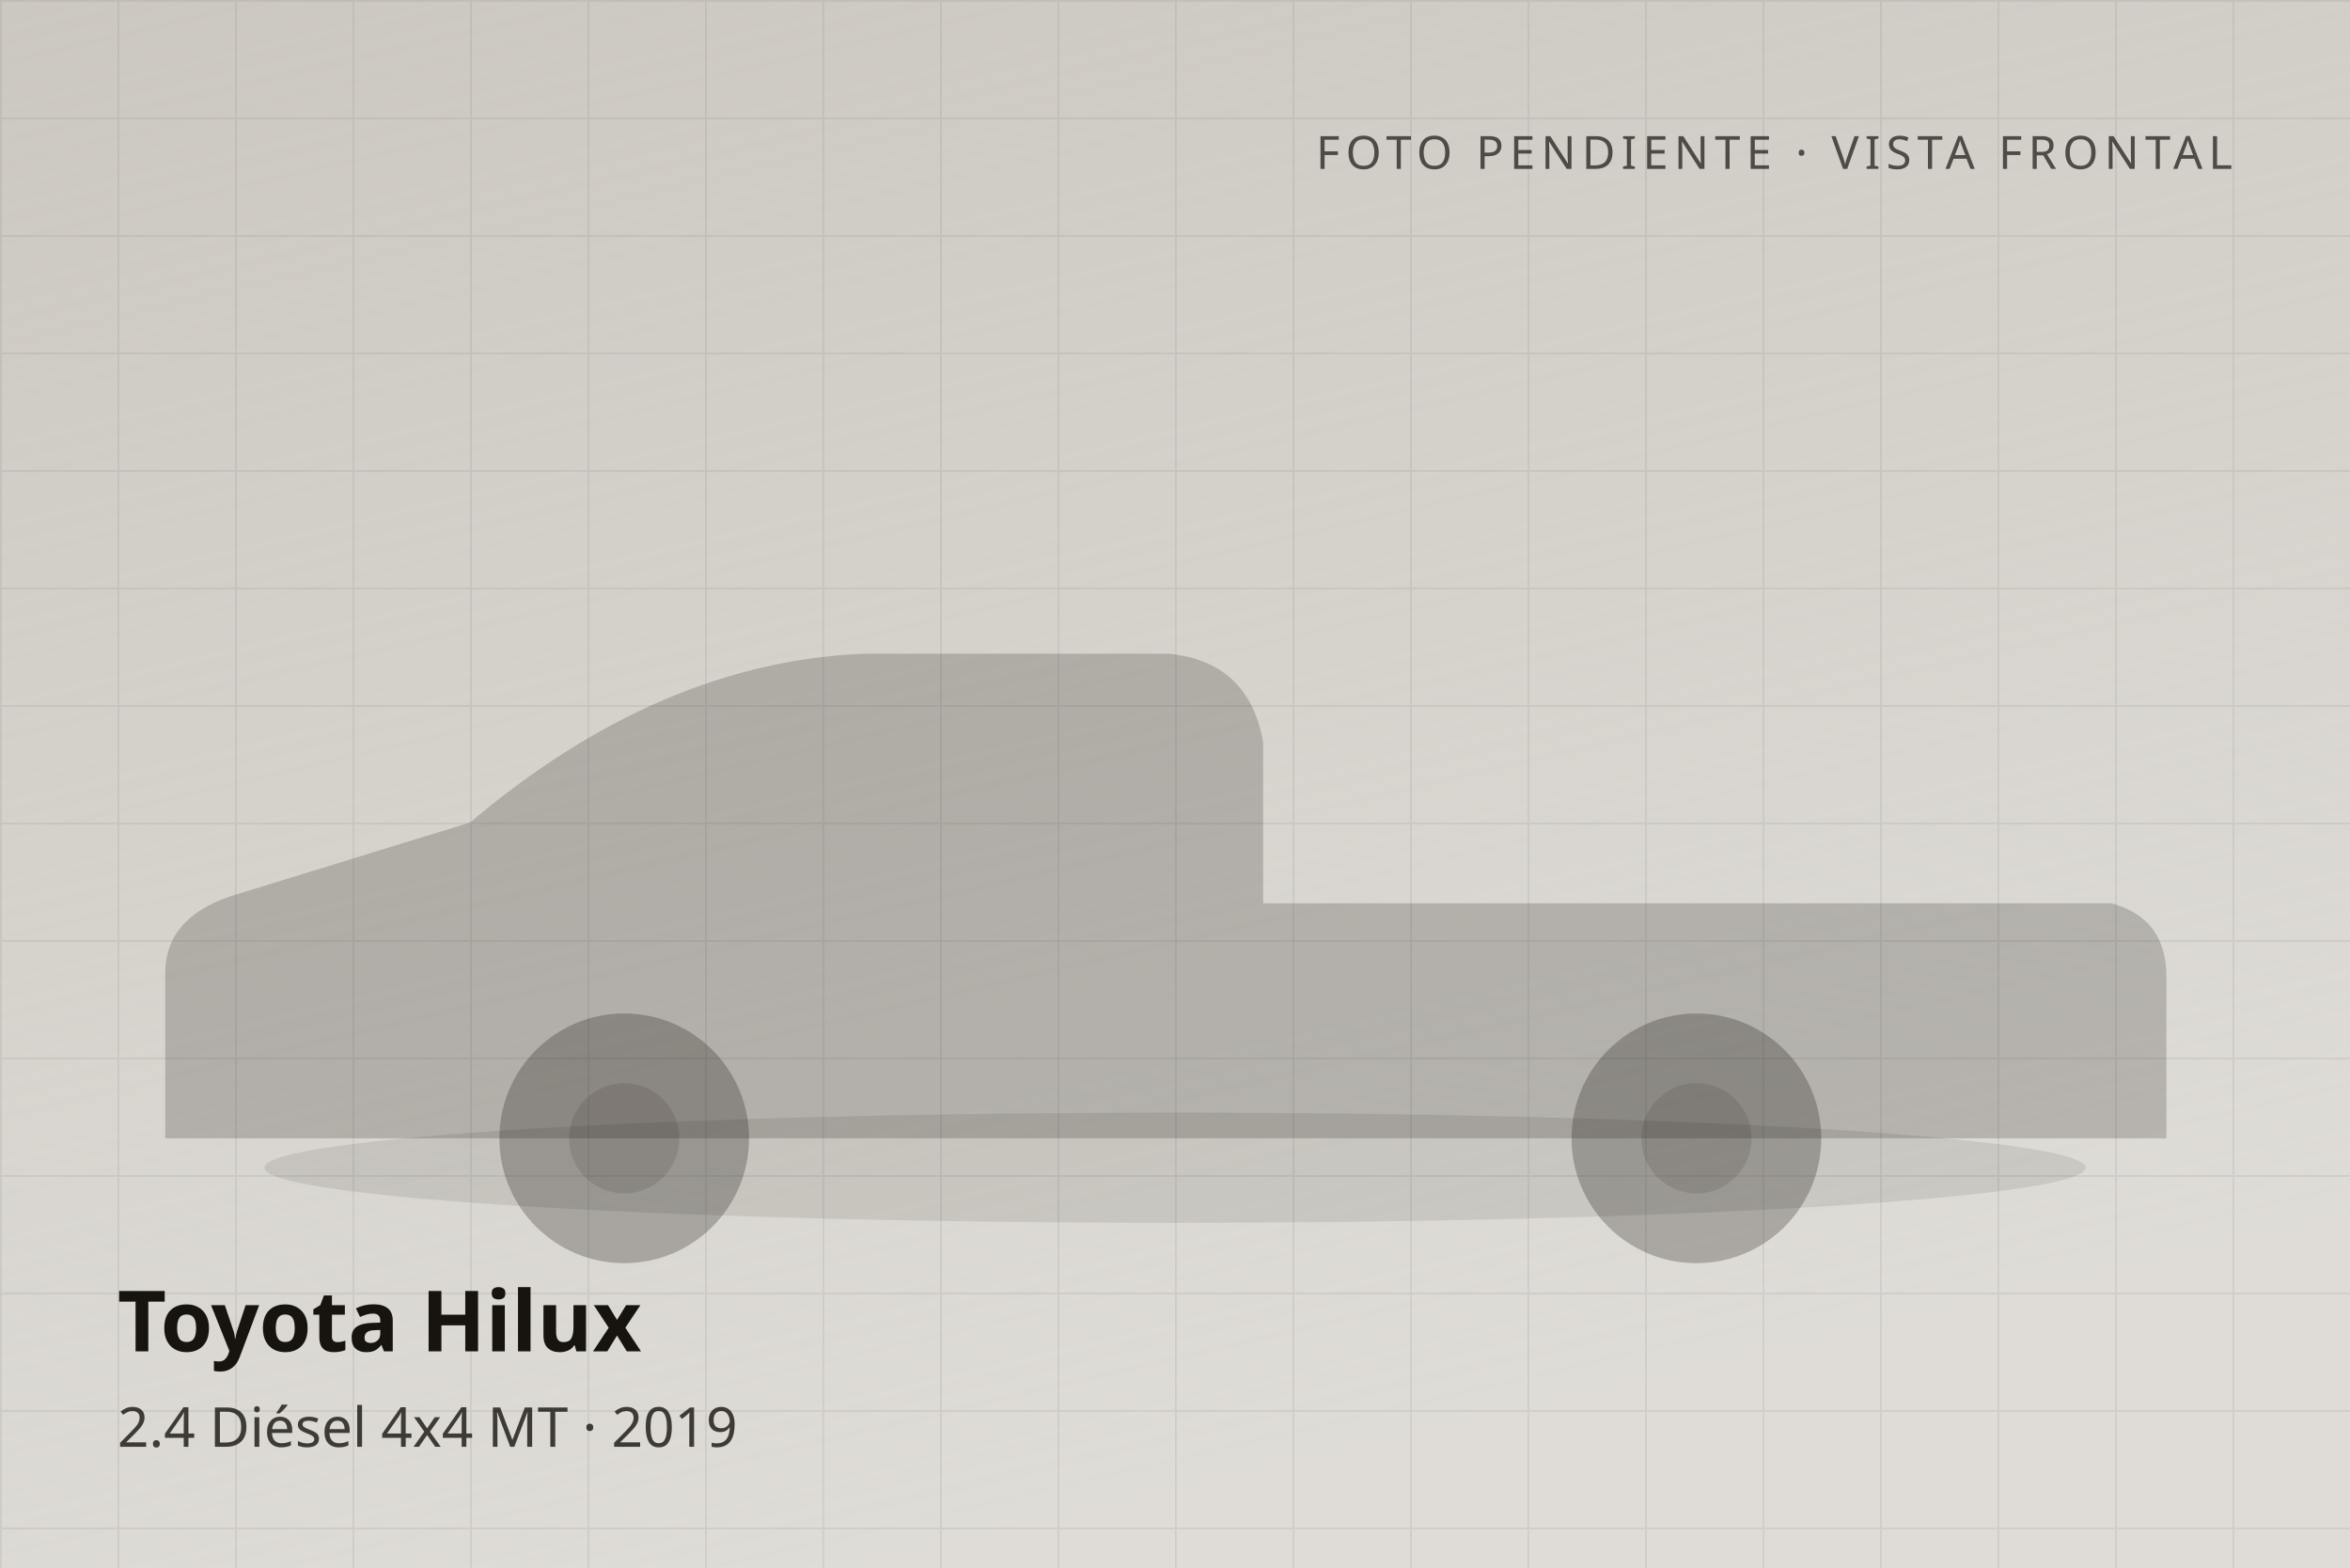
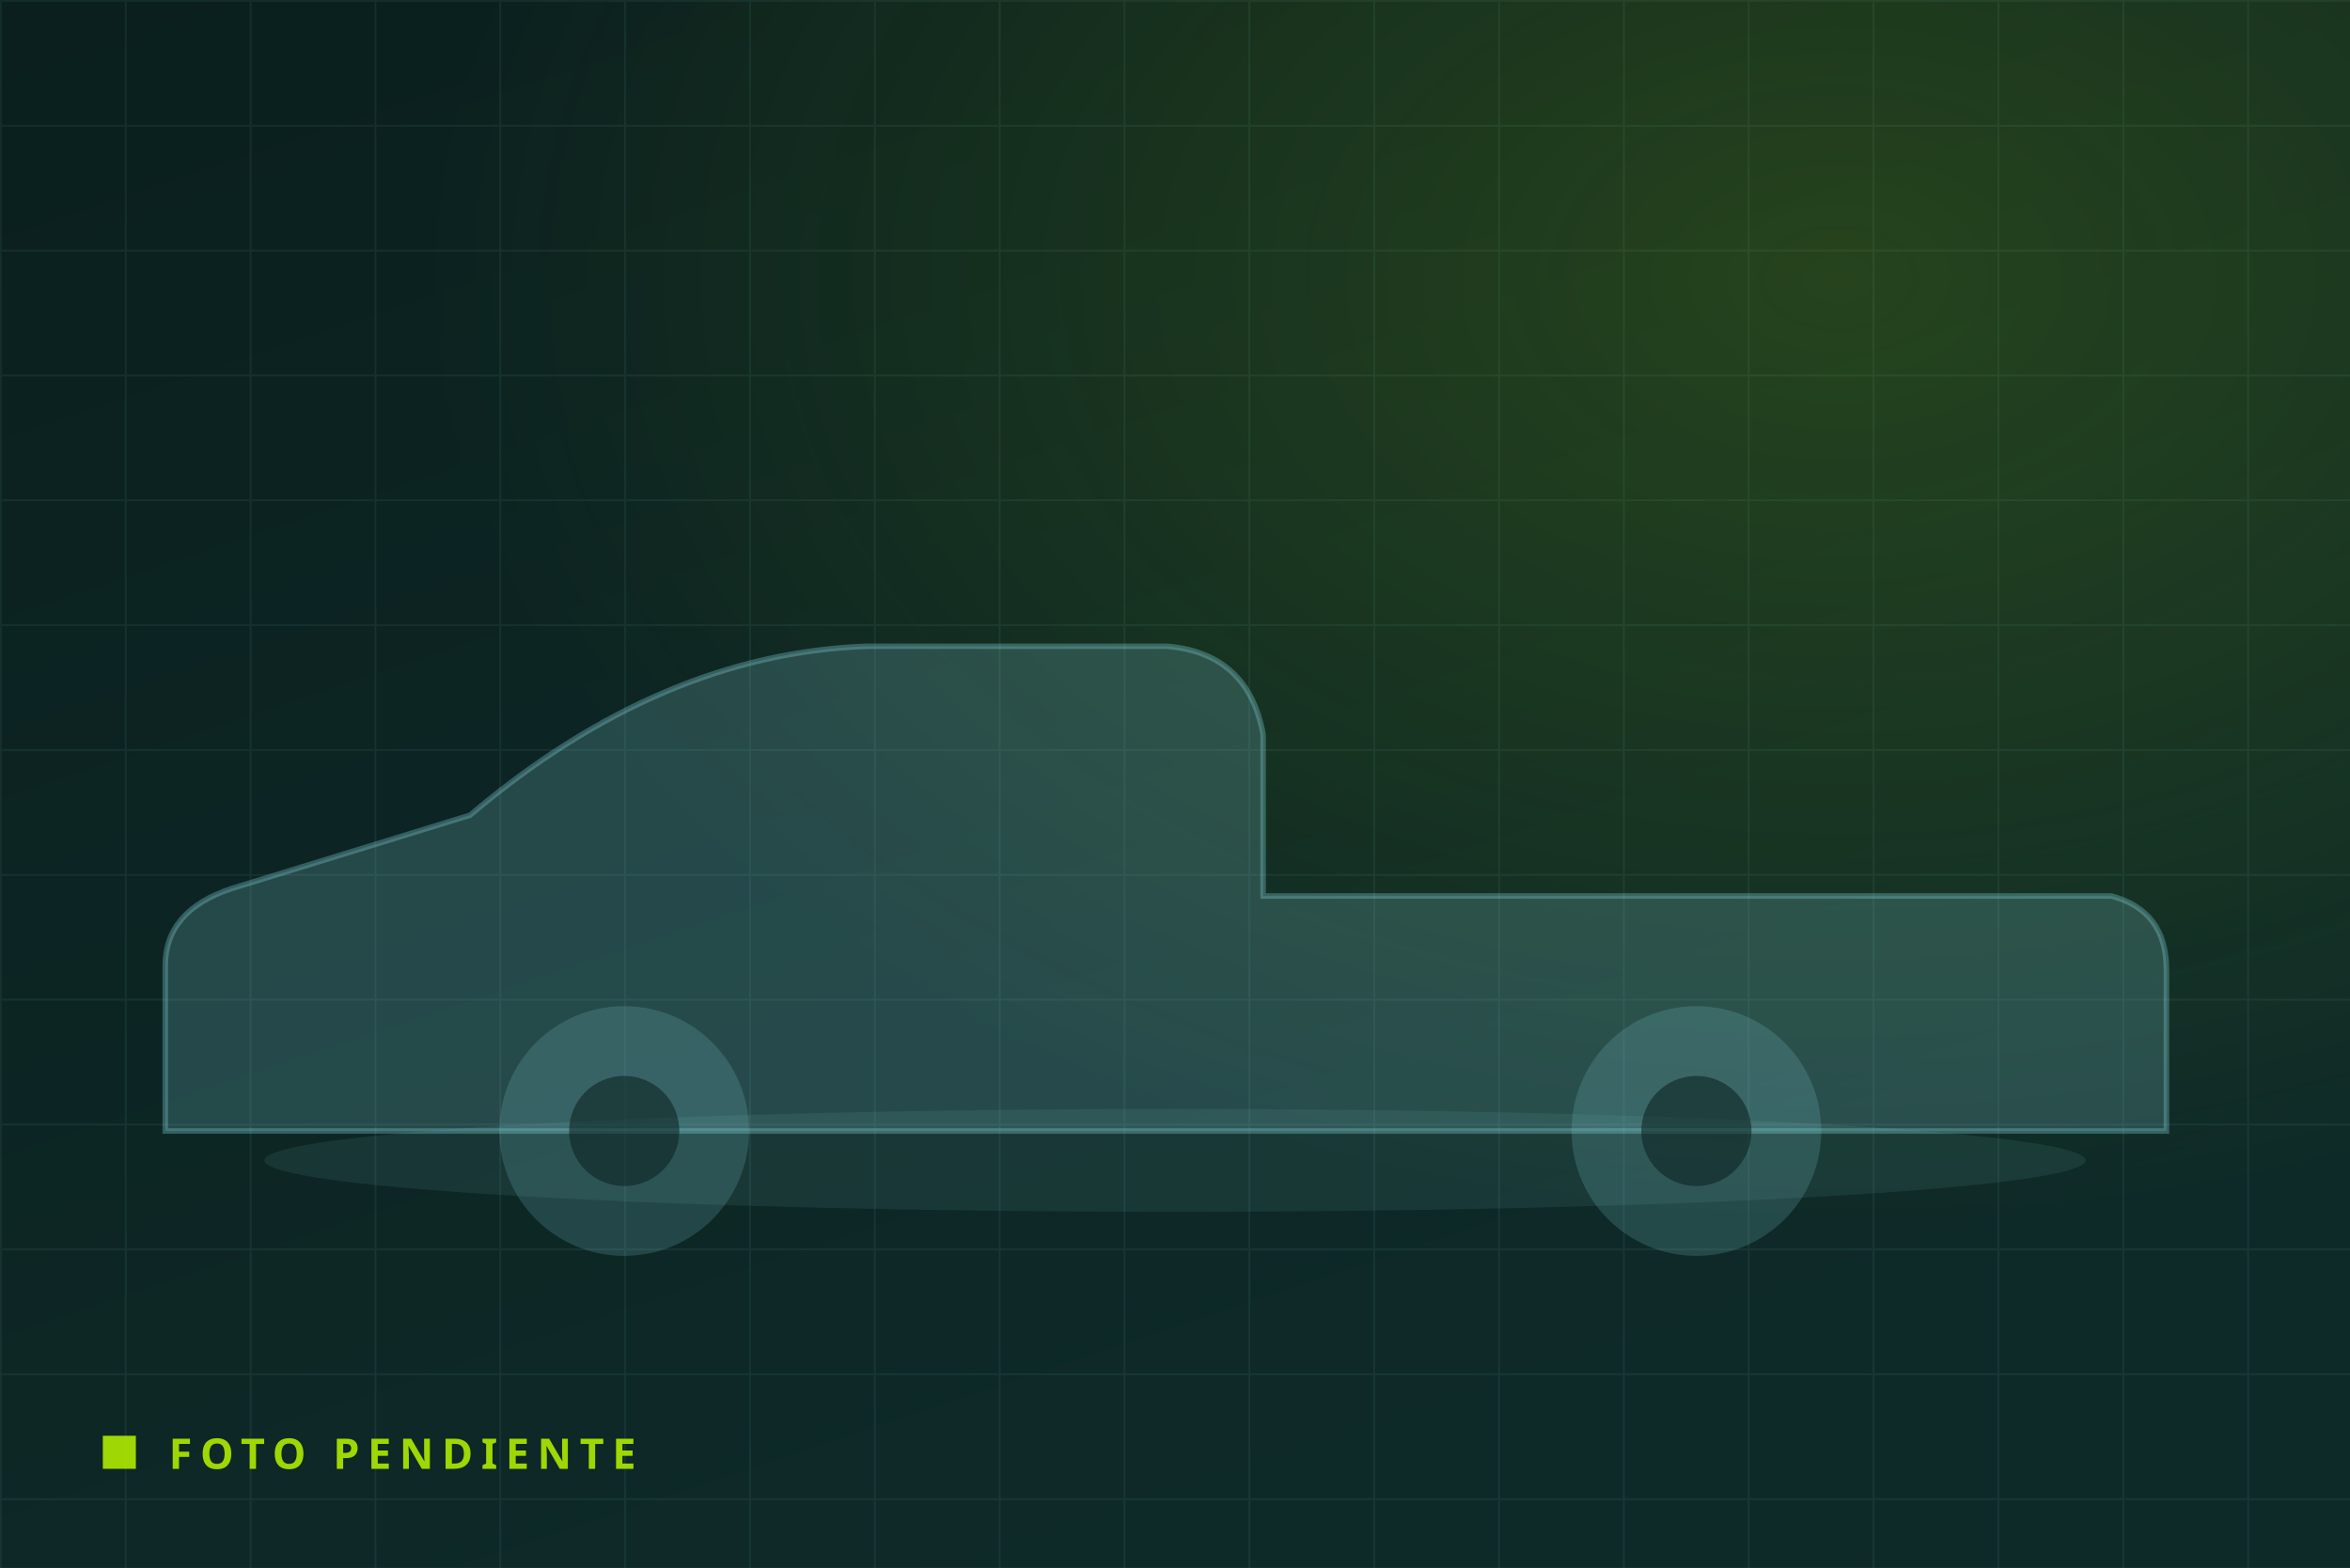
- <svg xmlns="http://www.w3.org/2000/svg" viewBox="0 0 640 427" width="640" height="427" role="img" aria-label="Imagen de referencia pendiente de Toyota Hilux">
+ <svg xmlns="http://www.w3.org/2000/svg" viewBox="0 0 640 427" width="640" height="427" role="img" aria-label="Imagen de referencia pendiente">
  <defs>
-     <linearGradient id="fondo" x1="0" y1="0" x2="0.35" y2="1">
-       <stop offset="0%" stop-color="#c9c5bd" stop-opacity="0.95" />
-       <stop offset="100%" stop-color="#c9c5bd" stop-opacity="0.6" />
+     <linearGradient id="fg70" x1="0" y1="0" x2="0.5" y2="1">
+       <stop offset="0%" stop-color="#0A1F1E" />
+       <stop offset="100%" stop-color="#0E2A28" />
    </linearGradient>
-     <pattern id="rejilla" width="32" height="32" patternUnits="userSpaceOnUse">
-       <path d="M32 0 L0 0 0 32" fill="none" stroke="#17130f" stroke-opacity="0.07" stroke-width="1" />
+     <radialGradient id="hg70" cx="0.78" cy="0.18" r="0.6">
+       <stop offset="0%" stop-color="#AEEA00" stop-opacity="0.16" />
+       <stop offset="100%" stop-color="#AEEA00" stop-opacity="0" />
+     </radialGradient>
+     <pattern id="rg70" width="34" height="34" patternUnits="userSpaceOnUse">
+       <path d="M34 0 L0 0 0 34" fill="none" stroke="#7ECAD1" stroke-opacity="0.08" stroke-width="1" />
    </pattern>
  </defs>
-   <rect width="640" height="427" fill="url(#fondo)" />
-   <rect width="640" height="427" fill="url(#rejilla)" />
-   <g transform="translate(0,60)">
-     <ellipse cx="320" cy="258" rx="248" ry="15" fill="#17130f" opacity="0.10" />
-     <path d="M45 250 L45 205 Q45 190 63 184 L128 164 Q180 120 236 118 L318 118 Q340 120 344 142 L344 186 L575 186 Q590 190 590 206 L590 250 Z" fill="#17130f" opacity="0.20" />
-     <circle cx="170" cy="250" r="34" fill="#17130f" opacity="0.26" />
-     <circle cx="170" cy="250" r="15" fill="#17130f" opacity="0.12" />
-     <circle cx="462" cy="250" r="34" fill="#17130f" opacity="0.26" />
-     <circle cx="462" cy="250" r="15" fill="#17130f" opacity="0.12" />
+   <rect width="640" height="427" fill="url(#fg70)" />
+   <rect width="640" height="427" fill="url(#rg70)" />
+   <rect width="640" height="427" fill="url(#hg70)" />
+   <g transform="translate(0,58)">
+     <ellipse cx="320" cy="258" rx="248" ry="14" fill="#7ECAD1" opacity="0.10" />
+     <path d="M45 250 L45 205 Q45 190 63 184 L128 164 Q180 120 236 118 L318 118 Q340 120 344 142 L344 186 L575 186 Q590 190 590 206 L590 250 Z" fill="#7ECAD1" opacity="0.22" />
+     <path d="M45 250 L45 205 Q45 190 63 184 L128 164 Q180 120 236 118 L318 118 Q340 120 344 142 L344 186 L575 186 Q590 190 590 206 L590 250 Z" fill="none" stroke="#7ECAD1" stroke-opacity="0.35" stroke-width="1.5" />
+     <circle cx="170" cy="250" r="34" fill="#7ECAD1" opacity="0.20" />
+     <circle cx="170" cy="250" r="15" fill="#0A1F1E" opacity="0.55" />
+     <circle cx="462" cy="250" r="34" fill="#7ECAD1" opacity="0.20" />
+     <circle cx="462" cy="250" r="15" fill="#0A1F1E" opacity="0.55" />
  </g>
-   <text x="608" y="46" text-anchor="end" font-family="system-ui, sans-serif" font-size="12.5" letter-spacing="1.6" fill="#17130f" opacity="0.7">FOTO PENDIENTE · VISTA FRONTAL</text>
-   <text x="32" y="368" font-family="system-ui, sans-serif" font-size="23" font-weight="700" fill="#17130f">Toyota Hilux</text>
-   <text x="32" y="394" font-family="system-ui, sans-serif" font-size="15" fill="#17130f" opacity="0.8">2.4 Diésel 4x4 MT · 2019</text>
+   <g opacity="0.9">
+     <rect x="28" y="391" width="9" height="9" fill="#AEEA00" />
+     <text x="46" y="400" font-family="system-ui, sans-serif" font-size="11.5" font-weight="600" letter-spacing="2.2" fill="#AEEA00">FOTO PENDIENTE</text>
+   </g>
</svg>
